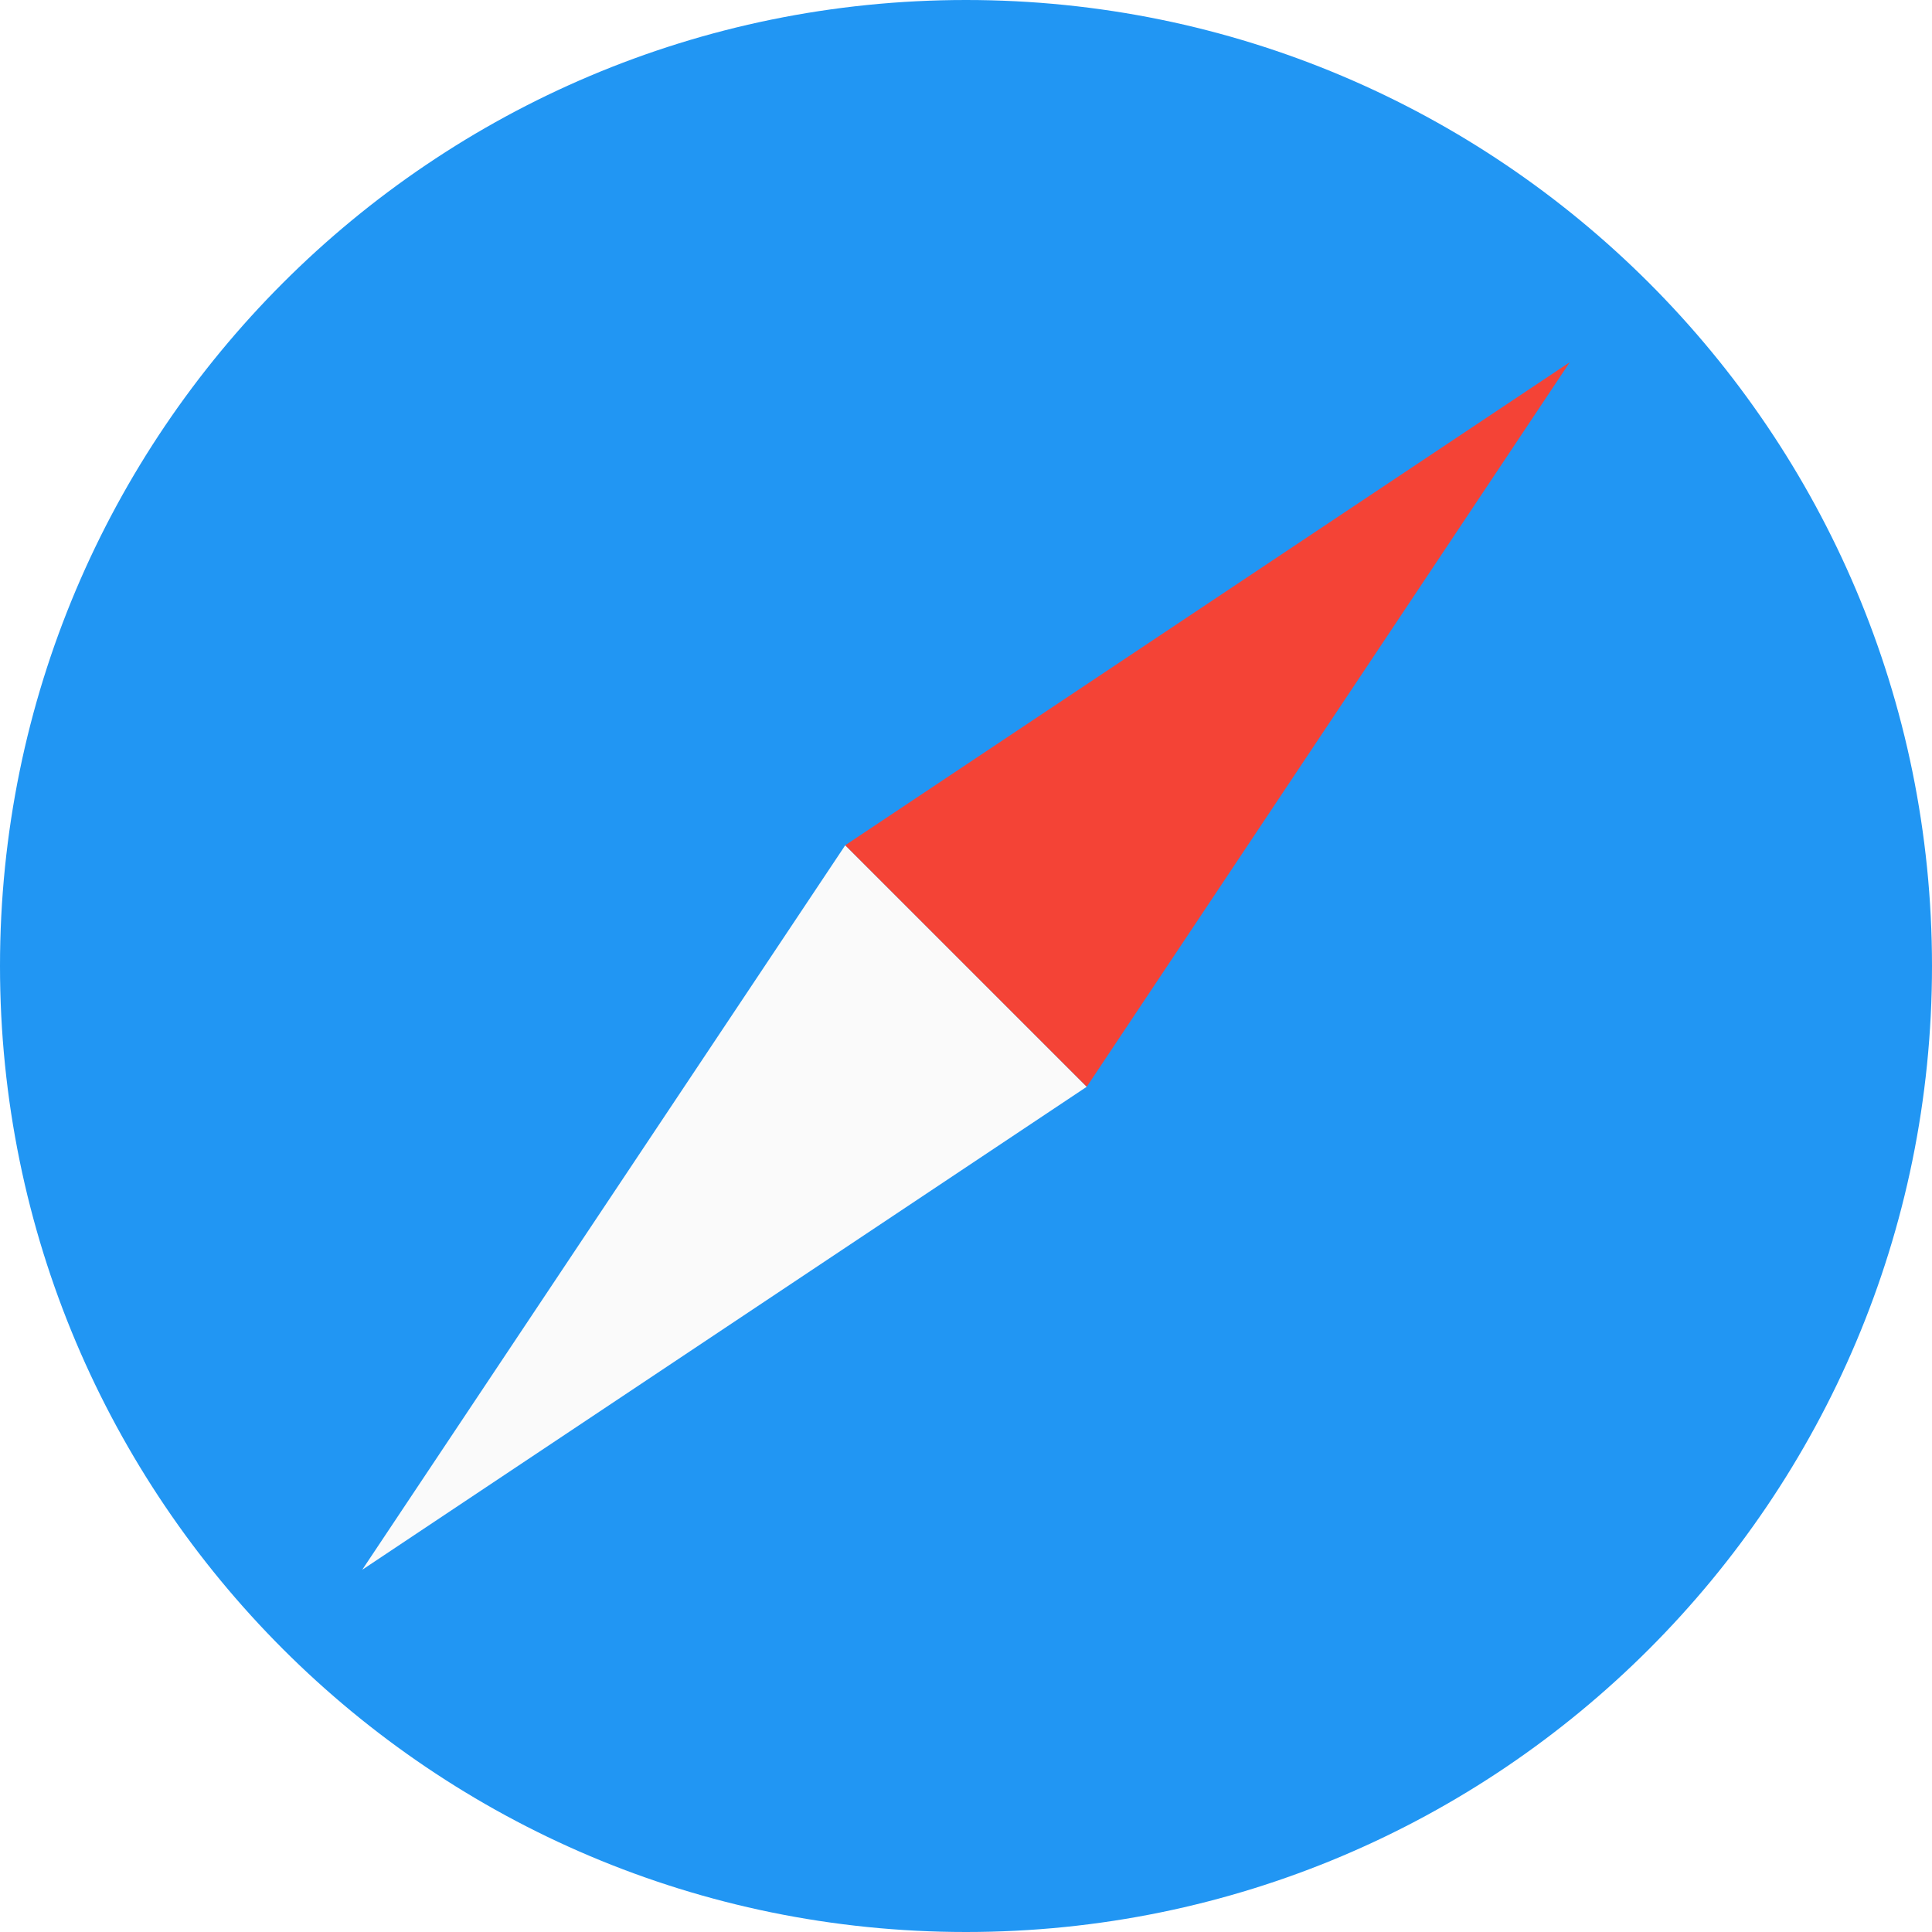
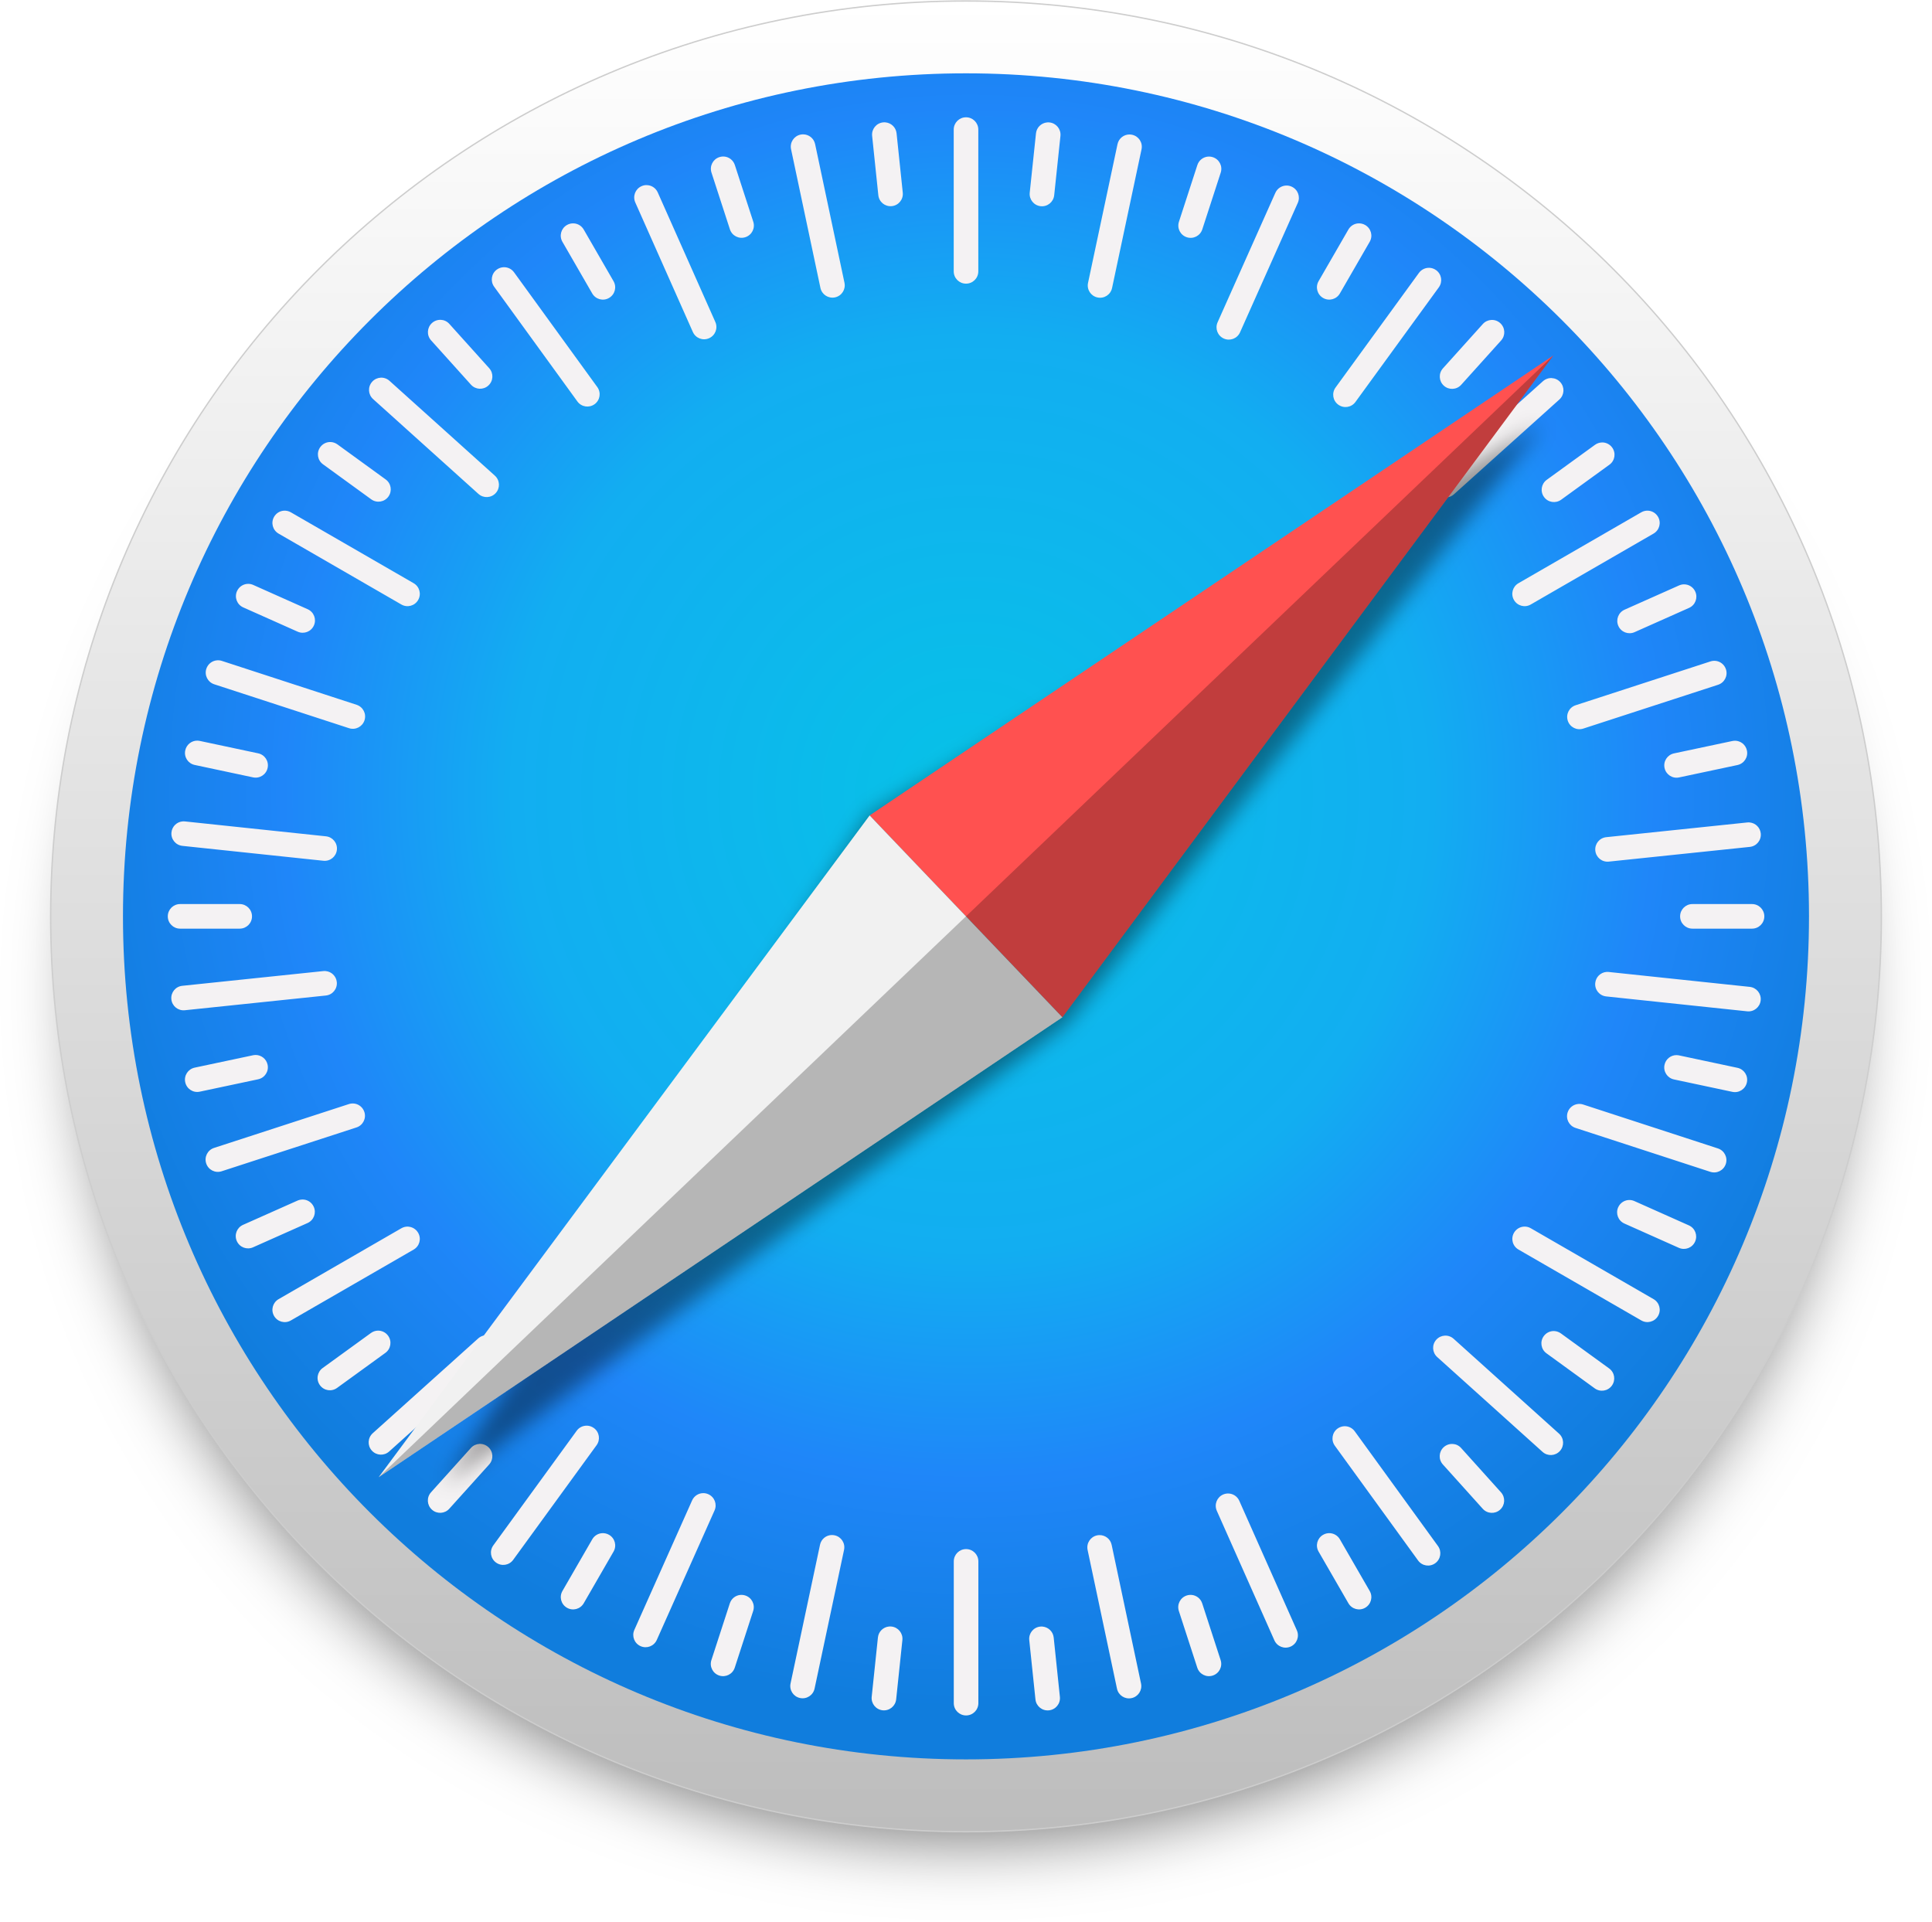
- <svg xmlns="http://www.w3.org/2000/svg" viewBox="0 0 512 512">
-   <circle cx="256" cy="256" r="256" fill="#2196f3" />
-   <path d="M224 224L96 416l192-128z" fill="#fafafa" />
-   <path d="M224 224l64 64L416 96z" fill="#f44336" />
+ <svg xmlns="http://www.w3.org/2000/svg" xmlns:xlink="http://www.w3.org/1999/xlink" width="66.166mm" height="65.804mm" viewBox="0 0 66.166 65.804" version="1.1" id="svg8">
+   <defs id="defs2">
+     <linearGradient id="linearGradient2135">
+       <stop style="stop-color:#06c2e7;stop-opacity:1" offset="0" id="stop2131" />
+       <stop id="stop2143" offset="0.25" style="stop-color:#0db8ec;stop-opacity:1" />
+       <stop id="stop2139" offset="0.5" style="stop-color:#12aef1;stop-opacity:1" />
+       <stop style="stop-color:#1f86f9;stop-opacity:1" offset="0.75" id="stop2141" />
+       <stop style="stop-color:#107ddd;stop-opacity:1" offset="1" id="stop2133" />
+     </linearGradient>
+     <linearGradient id="linearGradient2127">
+       <stop style="stop-color:#bdbdbd;stop-opacity:1" offset="0" id="stop2123" />
+       <stop style="stop-color:#ffffff;stop-opacity:1" offset="1" id="stop2125" />
+     </linearGradient>
+     <linearGradient xlink:href="#linearGradient2127" id="linearGradient2129" x1="412.975" y1="237.608" x2="412.975" y2="59.392" gradientUnits="userSpaceOnUse" gradientTransform="matrix(0.3515427,0,0,0.3515427,206.7902,159.7726)" />
+     <radialGradient xlink:href="#linearGradient2135" id="radialGradient2137" cx="413.061" cy="136.818" fx="413.061" fy="136.818" r="82.125" gradientUnits="userSpaceOnUse" gradientTransform="matrix(0.381433,0,0,0.381433,194.5447,155.5804)" />
+     <filter style="color-interpolation-filters:sRGB" id="filter2222" x="-0.021" width="1.042" y="-0.022" height="1.045">
+       <feGaussianBlur stdDeviation="0.958" id="feGaussianBlur2224" />
+     </filter>
+     <filter style="color-interpolation-filters:sRGB" id="filter2248" x="-0.048" width="1.096" y="-0.048" height="1.096">
+       <feGaussianBlur stdDeviation="3.564" id="feGaussianBlur2250" />
+     </filter>
+   </defs>
+   <g id="layer1" transform="translate(-318.8856,-180.595)">
+     <g id="g2858">
+       <path transform="matrix(0.3386464,0,0,0.3260946,212.1161,166.1167)" style="opacity:0.53;fill:#000000;fill-opacity:1;stroke:none;stroke-width:2.931;stroke-linecap:round;stroke-linejoin:round;stroke-miterlimit:4;stroke-dasharray:none;stroke-dashoffset:0;stroke-opacity:1;paint-order:markers stroke fill;filter:url(#filter2248)" d="M 502.083,148.5 A 89.108,89.108 0 0 1 412.975,237.608 89.108,89.108 0 0 1 323.867,148.5 89.108,89.108 0 0 1 412.975,59.392 89.108,89.108 0 0 1 502.083,148.5 Z" id="path2226" />
+       <path id="path826" d="m 383.294,211.977 a 31.325,31.325 0 0 1 -31.325,31.325 31.325,31.325 0 0 1 -31.325,-31.325 31.325,31.325 0 0 1 31.325,-31.325 31.325,31.325 0 0 1 31.325,31.325 z" style="opacity:1;fill:url(#linearGradient2129);fill-opacity:1;stroke:#cdcdcd;stroke-width:0.093;stroke-linecap:round;stroke-linejoin:round;stroke-miterlimit:4;stroke-dasharray:none;stroke-dashoffset:0;stroke-opacity:1;paint-order:markers stroke fill" />
+       <path id="circle828" d="m 380.839,211.977 a 28.871,28.871 0 0 1 -28.871,28.871 28.871,28.871 0 0 1 -28.871,-28.871 28.871,28.871 0 0 1 28.871,-28.871 28.871,28.871 0 0 1 28.871,28.871 z" style="opacity:1;fill:url(#radialGradient2137);fill-opacity:1;stroke:none;stroke-width:0.95;stroke-linecap:round;stroke-linejoin:round;stroke-miterlimit:4;stroke-dasharray:none;stroke-dashoffset:0;stroke-opacity:1;paint-order:markers stroke fill" />
+       <path id="rect830" d="m 351.969,184.612 c -0.233,0 -0.421,0.188 -0.421,0.421 v 4.855 c 0,0.233 0.188,0.421 0.421,0.421 0.233,0 0.421,-0.188 0.421,-0.421 v -4.855 c 0,-0.233 -0.188,-0.421 -0.421,-0.421 z m -2.754,0.174 c -0.028,-0.003 -0.057,-0.003 -0.086,3.5e-4 -0.232,0.024 -0.399,0.23 -0.375,0.462 l 0.212,2.031 c 0.024,0.232 0.23,0.399 0.462,0.375 0.232,-0.024 0.399,-0.23 0.375,-0.462 l -0.212,-2.031 c -0.021,-0.203 -0.182,-0.356 -0.377,-0.375 z m 5.527,0.002 c -0.195,0.019 -0.356,0.172 -0.377,0.375 l -0.214,2.031 c -0.024,0.232 0.143,0.438 0.375,0.463 0.232,0.024 0.438,-0.143 0.463,-0.375 l 0.214,-2.031 c 0.024,-0.232 -0.143,-0.438 -0.375,-0.463 -0.029,-0.003 -0.058,-0.003 -0.085,-5.2e-4 z m -8.355,0.408 c -0.028,2.2e-4 -0.057,0.003 -0.085,0.009 -0.228,0.048 -0.373,0.271 -0.325,0.499 l 1.006,4.75 c 0.048,0.228 0.271,0.373 0.499,0.325 0.228,-0.048 0.373,-0.271 0.325,-0.499 l -1.006,-4.75 c -0.042,-0.2 -0.218,-0.335 -0.414,-0.334 z m 11.184,0.004 c -0.196,-0.002 -0.372,0.134 -0.414,0.334 l -1.009,4.749 c -0.049,0.228 0.096,0.451 0.324,0.499 0.228,0.049 0.451,-0.096 0.499,-0.324 l 1.009,-4.749 c 0.049,-0.228 -0.096,-0.451 -0.324,-0.499 -0.029,-0.006 -0.057,-0.009 -0.085,-0.009 z m -13.883,0.757 c -0.054,-0.005 -0.111,0.001 -0.166,0.019 -0.222,0.072 -0.342,0.308 -0.27,0.53 l 0.631,1.942 c 0.072,0.222 0.309,0.342 0.53,0.27 0.222,-0.072 0.342,-0.309 0.27,-0.53 l -0.631,-1.942 c -0.054,-0.166 -0.201,-0.276 -0.364,-0.29 z m 16.568,0.001 c -0.163,0.014 -0.31,0.123 -0.364,0.29 l -0.631,1.942 c -0.072,0.222 0.048,0.458 0.27,0.53 0.222,0.072 0.458,-0.048 0.53,-0.27 l 0.631,-1.942 c 0.072,-0.222 -0.048,-0.458 -0.27,-0.53 -0.055,-0.018 -0.112,-0.024 -0.166,-0.019 z m -19.237,0.976 c -0.055,0.001 -0.11,0.013 -0.163,0.037 -0.213,0.095 -0.308,0.342 -0.214,0.556 l 1.972,4.437 c 0.095,0.213 0.342,0.308 0.556,0.214 0.213,-0.095 0.309,-0.342 0.214,-0.556 l -1.972,-4.437 c -0.071,-0.16 -0.228,-0.254 -0.392,-0.25 z m 21.937,0.015 c -0.164,-0.003 -0.321,0.09 -0.393,0.25 l -1.978,4.434 c -0.095,0.213 -4e-5,0.461 0.213,0.556 0.213,0.095 0.461,5e-5 0.556,-0.213 l 1.978,-4.434 c 0.095,-0.213 5e-5,-0.461 -0.213,-0.556 -0.053,-0.024 -0.109,-0.036 -0.163,-0.037 z m -24.415,1.296 c -0.081,-0.006 -0.164,0.012 -0.24,0.056 -0.202,0.117 -0.271,0.373 -0.154,0.575 l 1.021,1.769 c 0.117,0.202 0.373,0.271 0.575,0.154 0.202,-0.117 0.271,-0.373 0.154,-0.575 l -1.021,-1.769 c -0.073,-0.126 -0.2,-0.2 -0.335,-0.21 z m 26.859,0 c -0.135,0.009 -0.262,0.084 -0.335,0.21 l -1.021,1.769 c -0.117,0.202 -0.048,0.458 0.154,0.575 0.202,0.117 0.458,0.048 0.575,-0.154 l 1.021,-1.769 c 0.117,-0.202 0.048,-0.458 -0.154,-0.575 -0.076,-0.044 -0.159,-0.061 -0.24,-0.056 z m -29.265,1.501 c -0.081,0.003 -0.162,0.029 -0.233,0.08 -0.189,0.137 -0.23,0.399 -0.093,0.588 l 2.851,3.93 c 0.137,0.189 0.399,0.23 0.588,0.094 0.189,-0.137 0.23,-0.399 0.093,-0.588 l -2.851,-3.93 c -0.086,-0.118 -0.22,-0.178 -0.355,-0.174 z m 31.701,0.021 c -0.135,-0.005 -0.269,0.056 -0.355,0.173 l -2.856,3.926 c -0.137,0.189 -0.096,0.451 0.093,0.588 0.189,0.137 0.451,0.096 0.588,-0.093 l 2.856,-3.926 c 0.137,-0.189 0.096,-0.451 -0.093,-0.588 -0.071,-0.051 -0.152,-0.078 -0.233,-0.081 z m -33.852,1.782 c -0.107,-0.006 -0.217,0.03 -0.304,0.108 -0.173,0.156 -0.187,0.421 -0.031,0.594 l 1.366,1.518 c 0.156,0.173 0.421,0.187 0.594,0.031 0.173,-0.156 0.187,-0.421 0.031,-0.595 l -1.366,-1.518 c -0.078,-0.087 -0.183,-0.134 -0.291,-0.139 z m 35.976,0.003 c -0.107,0.006 -0.213,0.052 -0.291,0.139 l -1.366,1.518 c -0.156,0.173 -0.142,0.439 0.031,0.595 0.173,0.156 0.438,0.142 0.594,-0.031 l 1.367,-1.518 c 0.156,-0.173 0.142,-0.439 -0.031,-0.595 -0.087,-0.078 -0.196,-0.114 -0.304,-0.108 z m -38.037,1.977 c -0.107,0.006 -0.213,0.052 -0.291,0.139 -0.156,0.173 -0.142,0.438 0.031,0.594 l 3.608,3.248 c 0.173,0.156 0.438,0.142 0.594,-0.031 0.156,-0.173 0.142,-0.438 -0.031,-0.594 l -3.609,-3.248 c -0.087,-0.078 -0.196,-0.114 -0.304,-0.108 z m 40.108,0.014 c -0.107,-0.006 -0.217,0.03 -0.304,0.108 l -3.611,3.246 c -0.173,0.156 -0.188,0.421 -0.032,0.594 0.156,0.173 0.421,0.188 0.595,0.032 l 3.611,-3.246 c 0.173,-0.156 0.188,-0.421 0.032,-0.594 -0.078,-0.087 -0.183,-0.134 -0.291,-0.139 z m -41.822,2.19 c -0.135,-0.005 -0.269,0.056 -0.355,0.174 -0.137,0.189 -0.096,0.451 0.093,0.588 l 1.652,1.2 c 0.189,0.137 0.451,0.096 0.588,-0.093 0.137,-0.189 0.096,-0.451 -0.093,-0.588 l -1.652,-1.2 c -0.071,-0.051 -0.152,-0.078 -0.233,-0.081 z m 43.535,0.015 c -0.081,0.003 -0.162,0.029 -0.233,0.08 l -1.653,1.199 c -0.189,0.137 -0.231,0.399 -0.094,0.588 0.137,0.189 0.399,0.23 0.588,0.093 l 1.653,-1.199 c 0.189,-0.137 0.23,-0.399 0.093,-0.588 -0.086,-0.118 -0.22,-0.178 -0.355,-0.174 z m -45.137,2.336 c -0.135,0.009 -0.262,0.084 -0.335,0.21 -0.117,0.202 -0.048,0.458 0.154,0.575 l 4.205,2.428 c 0.202,0.117 0.458,0.048 0.575,-0.154 0.117,-0.202 0.048,-0.458 -0.154,-0.575 l -4.205,-2.428 c -0.076,-0.044 -0.159,-0.061 -0.24,-0.056 z m 46.727,0 c -0.081,-0.006 -0.164,0.012 -0.24,0.056 l -4.205,2.428 c -0.202,0.117 -0.271,0.373 -0.154,0.575 0.117,0.202 0.373,0.271 0.575,0.154 l 4.205,-2.428 c 0.202,-0.117 0.271,-0.373 0.154,-0.575 -0.073,-0.126 -0.2,-0.2 -0.335,-0.21 z m -47.939,2.506 c -0.164,-0.004 -0.321,0.09 -0.393,0.25 -0.095,0.213 -6e-5,0.461 0.213,0.556 l 1.865,0.832 c 0.213,0.095 0.461,7e-5 0.556,-0.213 0.095,-0.213 -1.2e-4,-0.461 -0.213,-0.556 l -1.865,-0.832 c -0.053,-0.024 -0.109,-0.036 -0.163,-0.037 z m 49.158,0.017 c -0.055,10e-4 -0.11,0.013 -0.164,0.037 l -1.866,0.831 c -0.213,0.095 -0.308,0.343 -0.213,0.556 0.095,0.213 0.343,0.308 0.556,0.213 l 1.866,-0.831 c 0.213,-0.095 0.308,-0.343 0.213,-0.556 -0.071,-0.16 -0.228,-0.253 -0.392,-0.25 z m -50.237,2.602 c -0.163,0.014 -0.31,0.123 -0.364,0.289 -0.072,0.222 0.048,0.458 0.27,0.531 l 4.616,1.504 c 0.222,0.072 0.458,-0.048 0.531,-0.27 0.072,-0.222 -0.048,-0.458 -0.27,-0.531 l -4.616,-1.504 c -0.055,-0.018 -0.112,-0.024 -0.166,-0.019 z m 51.315,0.018 c -0.054,-0.005 -0.111,10e-4 -0.166,0.019 l -4.617,1.501 c -0.222,0.072 -0.342,0.309 -0.27,0.53 0.072,0.222 0.309,0.342 0.53,0.27 l 4.617,-1.501 c 0.222,-0.072 0.342,-0.309 0.27,-0.53 -0.054,-0.166 -0.201,-0.276 -0.364,-0.29 z m -51.987,2.732 c -0.196,-0.002 -0.372,0.134 -0.414,0.334 -0.049,0.228 0.096,0.451 0.324,0.499 l 1.998,0.425 c 0.228,0.049 0.451,-0.096 0.499,-0.324 0.049,-0.228 -0.096,-0.451 -0.324,-0.499 l -1.998,-0.425 c -0.029,-0.006 -0.057,-0.009 -0.085,-0.009 z m 52.655,0.004 c -0.028,2.3e-4 -0.056,0.004 -0.085,0.009 l -1.998,0.424 c -0.228,0.049 -0.373,0.271 -0.324,0.499 0.049,0.228 0.271,0.373 0.499,0.324 l 1.998,-0.424 c 0.228,-0.049 0.373,-0.271 0.324,-0.499 -0.042,-0.2 -0.218,-0.335 -0.414,-0.334 z m -53.164,2.762 c -0.195,0.019 -0.356,0.172 -0.377,0.375 -0.025,0.232 0.142,0.438 0.374,0.463 l 4.828,0.51 c 0.232,0.025 0.438,-0.142 0.463,-0.374 0.025,-0.232 -0.142,-0.438 -0.374,-0.463 l -4.828,-0.51 c -0.029,-0.003 -0.058,-0.003 -0.085,-3.5e-4 z m 53.676,0.036 c -0.028,-0.003 -0.057,-0.003 -0.086,3.5e-4 l -4.829,0.504 c -0.232,0.024 -0.399,0.23 -0.375,0.462 0.024,0.232 0.23,0.399 0.462,0.375 l 4.829,-0.504 c 0.232,-0.024 0.399,-0.23 0.375,-0.462 -0.021,-0.203 -0.182,-0.356 -0.377,-0.375 z m -53.758,2.795 c -0.233,0 -0.421,0.188 -0.421,0.421 0,0.233 0.188,0.421 0.421,0.421 h 2.042 c 0.233,0 0.421,-0.188 0.421,-0.421 0,-0.233 -0.188,-0.421 -0.421,-0.421 z m 51.793,0 c -0.233,0 -0.421,0.188 -0.421,0.421 10e-6,0.233 0.188,0.421 0.421,0.421 h 2.042 c 0.233,0 0.421,-0.188 0.421,-0.421 0,-0.233 -0.188,-0.421 -0.421,-0.421 z m -46.803,2.295 c -0.028,-0.003 -0.056,-0.003 -0.085,3.5e-4 l -4.829,0.504 c -0.232,0.024 -0.399,0.23 -0.375,0.462 0.024,0.232 0.23,0.399 0.462,0.375 l 4.829,-0.504 c 0.232,-0.024 0.399,-0.23 0.375,-0.462 -0.021,-0.203 -0.182,-0.356 -0.377,-0.375 z m 43.853,0.03 c -0.195,0.019 -0.356,0.172 -0.377,0.375 -0.025,0.232 0.142,0.438 0.374,0.463 l 4.828,0.51 c 0.232,0.025 0.438,-0.143 0.463,-0.374 0.025,-0.232 -0.143,-0.438 -0.374,-0.463 l -4.828,-0.51 c -0.029,-0.003 -0.058,-0.003 -0.086,-3.5e-4 z m -46.26,2.844 c -0.028,2.4e-4 -0.057,0.003 -0.085,0.009 l -1.998,0.424 c -0.228,0.049 -0.373,0.271 -0.324,0.499 0.049,0.228 0.271,0.373 0.499,0.324 l 1.998,-0.424 c 0.228,-0.049 0.373,-0.271 0.324,-0.499 -0.042,-0.2 -0.218,-0.335 -0.414,-0.334 z m 48.669,0.004 c -0.196,-0.002 -0.372,0.134 -0.414,0.334 -0.049,0.228 0.096,0.451 0.324,0.499 l 1.998,0.425 c 0.228,0.049 0.451,-0.096 0.499,-0.324 0.049,-0.228 -0.096,-0.451 -0.324,-0.499 l -1.998,-0.425 c -0.029,-0.006 -0.057,-0.009 -0.085,-0.009 z m -45.305,1.658 c -0.054,-0.005 -0.111,0.001 -0.166,0.019 l -4.617,1.501 c -0.222,0.072 -0.342,0.309 -0.27,0.53 0.072,0.222 0.309,0.342 0.53,0.27 l 4.617,-1.501 c 0.222,-0.072 0.342,-0.309 0.27,-0.53 -0.054,-0.166 -0.201,-0.276 -0.364,-0.29 z m 41.937,0.015 c -0.163,0.014 -0.31,0.123 -0.364,0.289 -0.072,0.222 0.048,0.458 0.27,0.531 l 4.616,1.504 c 0.222,0.072 0.458,-0.048 0.531,-0.27 0.072,-0.222 -0.048,-0.458 -0.27,-0.531 l -4.616,-1.504 c -0.055,-0.018 -0.112,-0.024 -0.166,-0.019 z m -43.699,3.273 c -0.055,0.001 -0.11,0.013 -0.163,0.036 l -1.866,0.831 c -0.213,0.095 -0.308,0.343 -0.213,0.556 0.095,0.213 0.343,0.308 0.556,0.213 l 1.866,-0.831 c 0.213,-0.095 0.308,-0.343 0.213,-0.556 -0.071,-0.16 -0.228,-0.253 -0.392,-0.25 z m 45.459,0.016 c -0.164,-0.004 -0.321,0.09 -0.393,0.25 -0.095,0.213 -6e-5,0.461 0.213,0.556 l 1.865,0.832 c 0.213,0.095 0.461,6e-5 0.556,-0.213 0.095,-0.213 6e-5,-0.461 -0.213,-0.556 l -1.865,-0.832 c -0.053,-0.024 -0.109,-0.036 -0.163,-0.037 z m -41.826,0.912 c -0.081,-0.006 -0.164,0.012 -0.24,0.056 l -4.205,2.428 c -0.202,0.117 -0.271,0.373 -0.154,0.575 0.117,0.202 0.373,0.271 0.575,0.154 l 4.205,-2.427 c 0.202,-0.117 0.271,-0.373 0.154,-0.575 -0.073,-0.126 -0.2,-0.2 -0.335,-0.21 z m 38.2,0 c -0.135,0.009 -0.262,0.084 -0.335,0.21 -0.117,0.202 -0.048,0.459 0.154,0.575 l 4.205,2.427 c 0.202,0.117 0.459,0.048 0.575,-0.154 0.117,-0.202 0.048,-0.458 -0.154,-0.575 l -4.205,-2.428 c -0.076,-0.044 -0.159,-0.061 -0.24,-0.056 z m -39.249,3.562 c -0.081,0.003 -0.162,0.029 -0.233,0.081 l -1.653,1.199 c -0.189,0.137 -0.231,0.399 -0.094,0.588 0.137,0.189 0.399,0.231 0.588,0.093 l 1.653,-1.199 c 0.189,-0.137 0.231,-0.399 0.094,-0.588 -0.086,-0.118 -0.22,-0.179 -0.355,-0.174 z m 40.288,0.014 c -0.135,-0.005 -0.269,0.056 -0.355,0.174 -0.137,0.189 -0.096,0.451 0.093,0.588 l 1.652,1.2 c 0.189,0.137 0.451,0.096 0.588,-0.093 0.137,-0.189 0.096,-0.451 -0.093,-0.588 l -1.652,-1.2 c -0.071,-0.051 -0.152,-0.078 -0.233,-0.081 z m -36.544,0.145 c -0.107,-0.006 -0.217,0.03 -0.304,0.108 l -3.611,3.246 c -0.173,0.156 -0.188,0.421 -0.032,0.594 0.156,0.173 0.421,0.188 0.594,0.032 l 3.611,-3.246 c 0.173,-0.156 0.188,-0.421 0.032,-0.594 -0.078,-0.087 -0.183,-0.134 -0.291,-0.139 z m 32.8,0.012 c -0.107,0.006 -0.213,0.052 -0.291,0.139 -0.156,0.173 -0.142,0.438 0.031,0.594 l 3.608,3.248 c 0.173,0.156 0.439,0.142 0.595,-0.031 0.156,-0.173 0.142,-0.438 -0.031,-0.594 l -3.609,-3.248 c -0.087,-0.078 -0.196,-0.114 -0.304,-0.108 z m -29.375,3.084 c -0.135,-0.005 -0.27,0.055 -0.355,0.173 l -2.856,3.926 c -0.137,0.189 -0.096,0.451 0.093,0.588 0.189,0.137 0.451,0.096 0.588,-0.093 l 2.856,-3.926 c 0.137,-0.189 0.096,-0.451 -0.093,-0.588 -0.071,-0.051 -0.152,-0.078 -0.233,-0.081 z m 25.936,0.018 c -0.081,0.003 -0.162,0.029 -0.233,0.08 -0.189,0.137 -0.23,0.399 -0.094,0.588 l 2.851,3.93 c 0.137,0.189 0.399,0.231 0.588,0.094 0.189,-0.137 0.23,-0.399 0.094,-0.588 l -2.851,-3.93 c -0.086,-0.118 -0.22,-0.178 -0.355,-0.174 z m -29.623,0.606 c -0.107,0.006 -0.213,0.052 -0.291,0.139 l -1.366,1.518 c -0.156,0.173 -0.142,0.439 0.031,0.595 0.173,0.156 0.438,0.142 0.594,-0.031 l 1.367,-1.518 c 0.156,-0.173 0.142,-0.439 -0.031,-0.595 -0.087,-0.078 -0.196,-0.114 -0.304,-0.108 z m 33.331,0.002 c -0.107,-0.006 -0.217,0.03 -0.304,0.108 -0.173,0.156 -0.187,0.421 -0.031,0.594 l 1.366,1.518 c 0.156,0.173 0.421,0.187 0.594,0.031 0.173,-0.156 0.187,-0.421 0.031,-0.595 l -1.366,-1.518 c -0.078,-0.087 -0.183,-0.134 -0.291,-0.139 z m -25.655,1.684 c -0.164,-0.004 -0.321,0.09 -0.392,0.25 l -1.978,4.434 c -0.095,0.213 -5e-5,0.461 0.213,0.556 0.213,0.095 0.461,5e-5 0.556,-0.213 l 1.978,-4.434 c 0.095,-0.213 5e-5,-0.461 -0.213,-0.556 -0.053,-0.024 -0.109,-0.036 -0.163,-0.037 z m 17.956,0.012 c -0.055,0.001 -0.11,0.013 -0.164,0.036 -0.213,0.095 -0.308,0.342 -0.214,0.556 l 1.972,4.437 c 0.095,0.213 0.343,0.308 0.556,0.214 0.213,-0.095 0.308,-0.342 0.214,-0.556 l -1.972,-4.437 c -0.071,-0.16 -0.228,-0.253 -0.392,-0.25 z m -21.432,1.359 c -0.135,0.009 -0.262,0.084 -0.335,0.21 l -1.021,1.769 c -0.117,0.202 -0.048,0.458 0.154,0.575 0.202,0.117 0.458,0.048 0.575,-0.154 l 1.021,-1.769 c 0.117,-0.202 0.048,-0.458 -0.154,-0.575 -0.076,-0.044 -0.159,-0.061 -0.24,-0.056 z m 24.934,0 c -0.081,-0.006 -0.164,0.012 -0.24,0.056 -0.202,0.117 -0.271,0.373 -0.154,0.575 l 1.021,1.769 c 0.117,0.202 0.373,0.271 0.575,0.154 0.202,-0.117 0.271,-0.373 0.154,-0.575 l -1.021,-1.769 c -0.073,-0.126 -0.2,-0.2 -0.335,-0.21 z m -17.055,0.063 c -0.196,-0.002 -0.372,0.134 -0.414,0.334 l -1.009,4.749 c -0.049,0.228 0.096,0.451 0.324,0.499 0.228,0.049 0.451,-0.096 0.499,-0.324 l 1.009,-4.749 c 0.049,-0.228 -0.096,-0.451 -0.324,-0.499 -0.029,-0.006 -0.057,-0.009 -0.085,-0.009 z m 9.16,0.003 c -0.028,2.2e-4 -0.056,0.003 -0.085,0.009 -0.228,0.048 -0.373,0.271 -0.325,0.499 l 1.006,4.75 c 0.048,0.228 0.271,0.373 0.499,0.325 0.228,-0.048 0.373,-0.271 0.325,-0.499 l -1.006,-4.75 c -0.042,-0.2 -0.218,-0.335 -0.414,-0.334 z m -4.572,0.479 c -0.233,0 -0.421,0.188 -0.421,0.421 v 4.855 c 0,0.233 0.188,0.421 0.421,0.421 0.233,0 0.421,-0.188 0.421,-0.421 v -4.855 c 0,-0.233 -0.188,-0.421 -0.421,-0.421 z m -7.727,1.569 c -0.163,0.014 -0.31,0.123 -0.364,0.29 l -0.631,1.942 c -0.072,0.222 0.048,0.458 0.27,0.53 0.222,0.072 0.458,-0.049 0.53,-0.27 l 0.631,-1.942 c 0.072,-0.222 -0.048,-0.458 -0.27,-0.53 -0.055,-0.018 -0.112,-0.024 -0.166,-0.019 z m 15.45,0.001 c -0.054,-0.005 -0.111,0.001 -0.166,0.019 -0.222,0.072 -0.342,0.309 -0.27,0.53 l 0.631,1.942 c 0.072,0.222 0.309,0.342 0.53,0.27 0.222,-0.072 0.342,-0.308 0.27,-0.53 l -0.631,-1.942 c -0.054,-0.166 -0.201,-0.276 -0.364,-0.29 z m -10.365,1.082 c -0.195,0.019 -0.356,0.172 -0.377,0.375 l -0.213,2.031 c -0.024,0.232 0.143,0.438 0.375,0.463 0.232,0.024 0.438,-0.143 0.463,-0.375 l 0.213,-2.031 c 0.024,-0.232 -0.143,-0.438 -0.375,-0.463 -0.029,-0.003 -0.058,-0.003 -0.085,-3.5e-4 z m 5.267,0.002 c -0.028,-0.003 -0.057,-0.003 -0.086,3.5e-4 -0.232,0.024 -0.399,0.23 -0.375,0.462 l 0.212,2.031 c 0.024,0.232 0.23,0.399 0.462,0.375 0.232,-0.024 0.399,-0.23 0.375,-0.462 l -0.212,-2.031 c -0.021,-0.203 -0.182,-0.356 -0.377,-0.375 z" style="opacity:1;fill:#f4f2f3;fill-opacity:1;stroke:none;stroke-width:0.381;stroke-linecap:round;stroke-linejoin:round;stroke-miterlimit:4;stroke-dasharray:none;stroke-dashoffset:0;stroke-opacity:1;paint-order:markers stroke fill" />
+       <path transform="matrix(0.3515427,0,0,0.3515427,206.7902,159.7726)" id="path2150" d="m 469.096,100.607 -65.51,38.061 -41.42,65.207 60.594,-44.881 z" style="opacity:0.409;fill:#000000;fill-opacity:1;stroke:none;stroke-width:1.561;stroke-linecap:round;stroke-linejoin:round;stroke-miterlimit:4;stroke-dasharray:none;stroke-dashoffset:0;stroke-opacity:1;paint-order:markers stroke fill;filter:url(#filter2222)" />
+       <g id="g2847">
+         <path style="opacity:1;fill:#ff5150;fill-opacity:1;stroke:none;stroke-width:1.02;stroke-linecap:round;stroke-linejoin:round;stroke-miterlimit:4;stroke-dasharray:none;stroke-dashoffset:0;stroke-opacity:1;paint-order:markers stroke fill" id="path2096" d="m 129.839,160.803 -23.014,-23.014 31.438,-8.424 z" transform="matrix(0.6480447,-0.3316906,-0.3612238,0.6320585,329.2135,156.8627)" />
+         <path transform="matrix(-0.3612238,0.6320585,0.6480447,-0.3316906,297.9626,186.7041)" d="m 129.839,160.803 -23.014,-23.014 31.438,-8.424 z" id="path2099" style="opacity:1;fill:#f1f1f1;fill-opacity:1;stroke:none;stroke-width:1.02;stroke-linecap:round;stroke-linejoin:round;stroke-miterlimit:4;stroke-dasharray:none;stroke-dashoffset:0;stroke-opacity:1;paint-order:markers stroke fill" />
+         <path style="opacity:0.243;fill:#000000;stroke:none;stroke-width:0.093px;stroke-linecap:butt;stroke-linejoin:miter;stroke-opacity:1" d="m 331.853,231.185 23.416,-15.752 16.815,-22.665 z" id="path2112" />
+       </g>
+     </g>
+   </g>
</svg>
